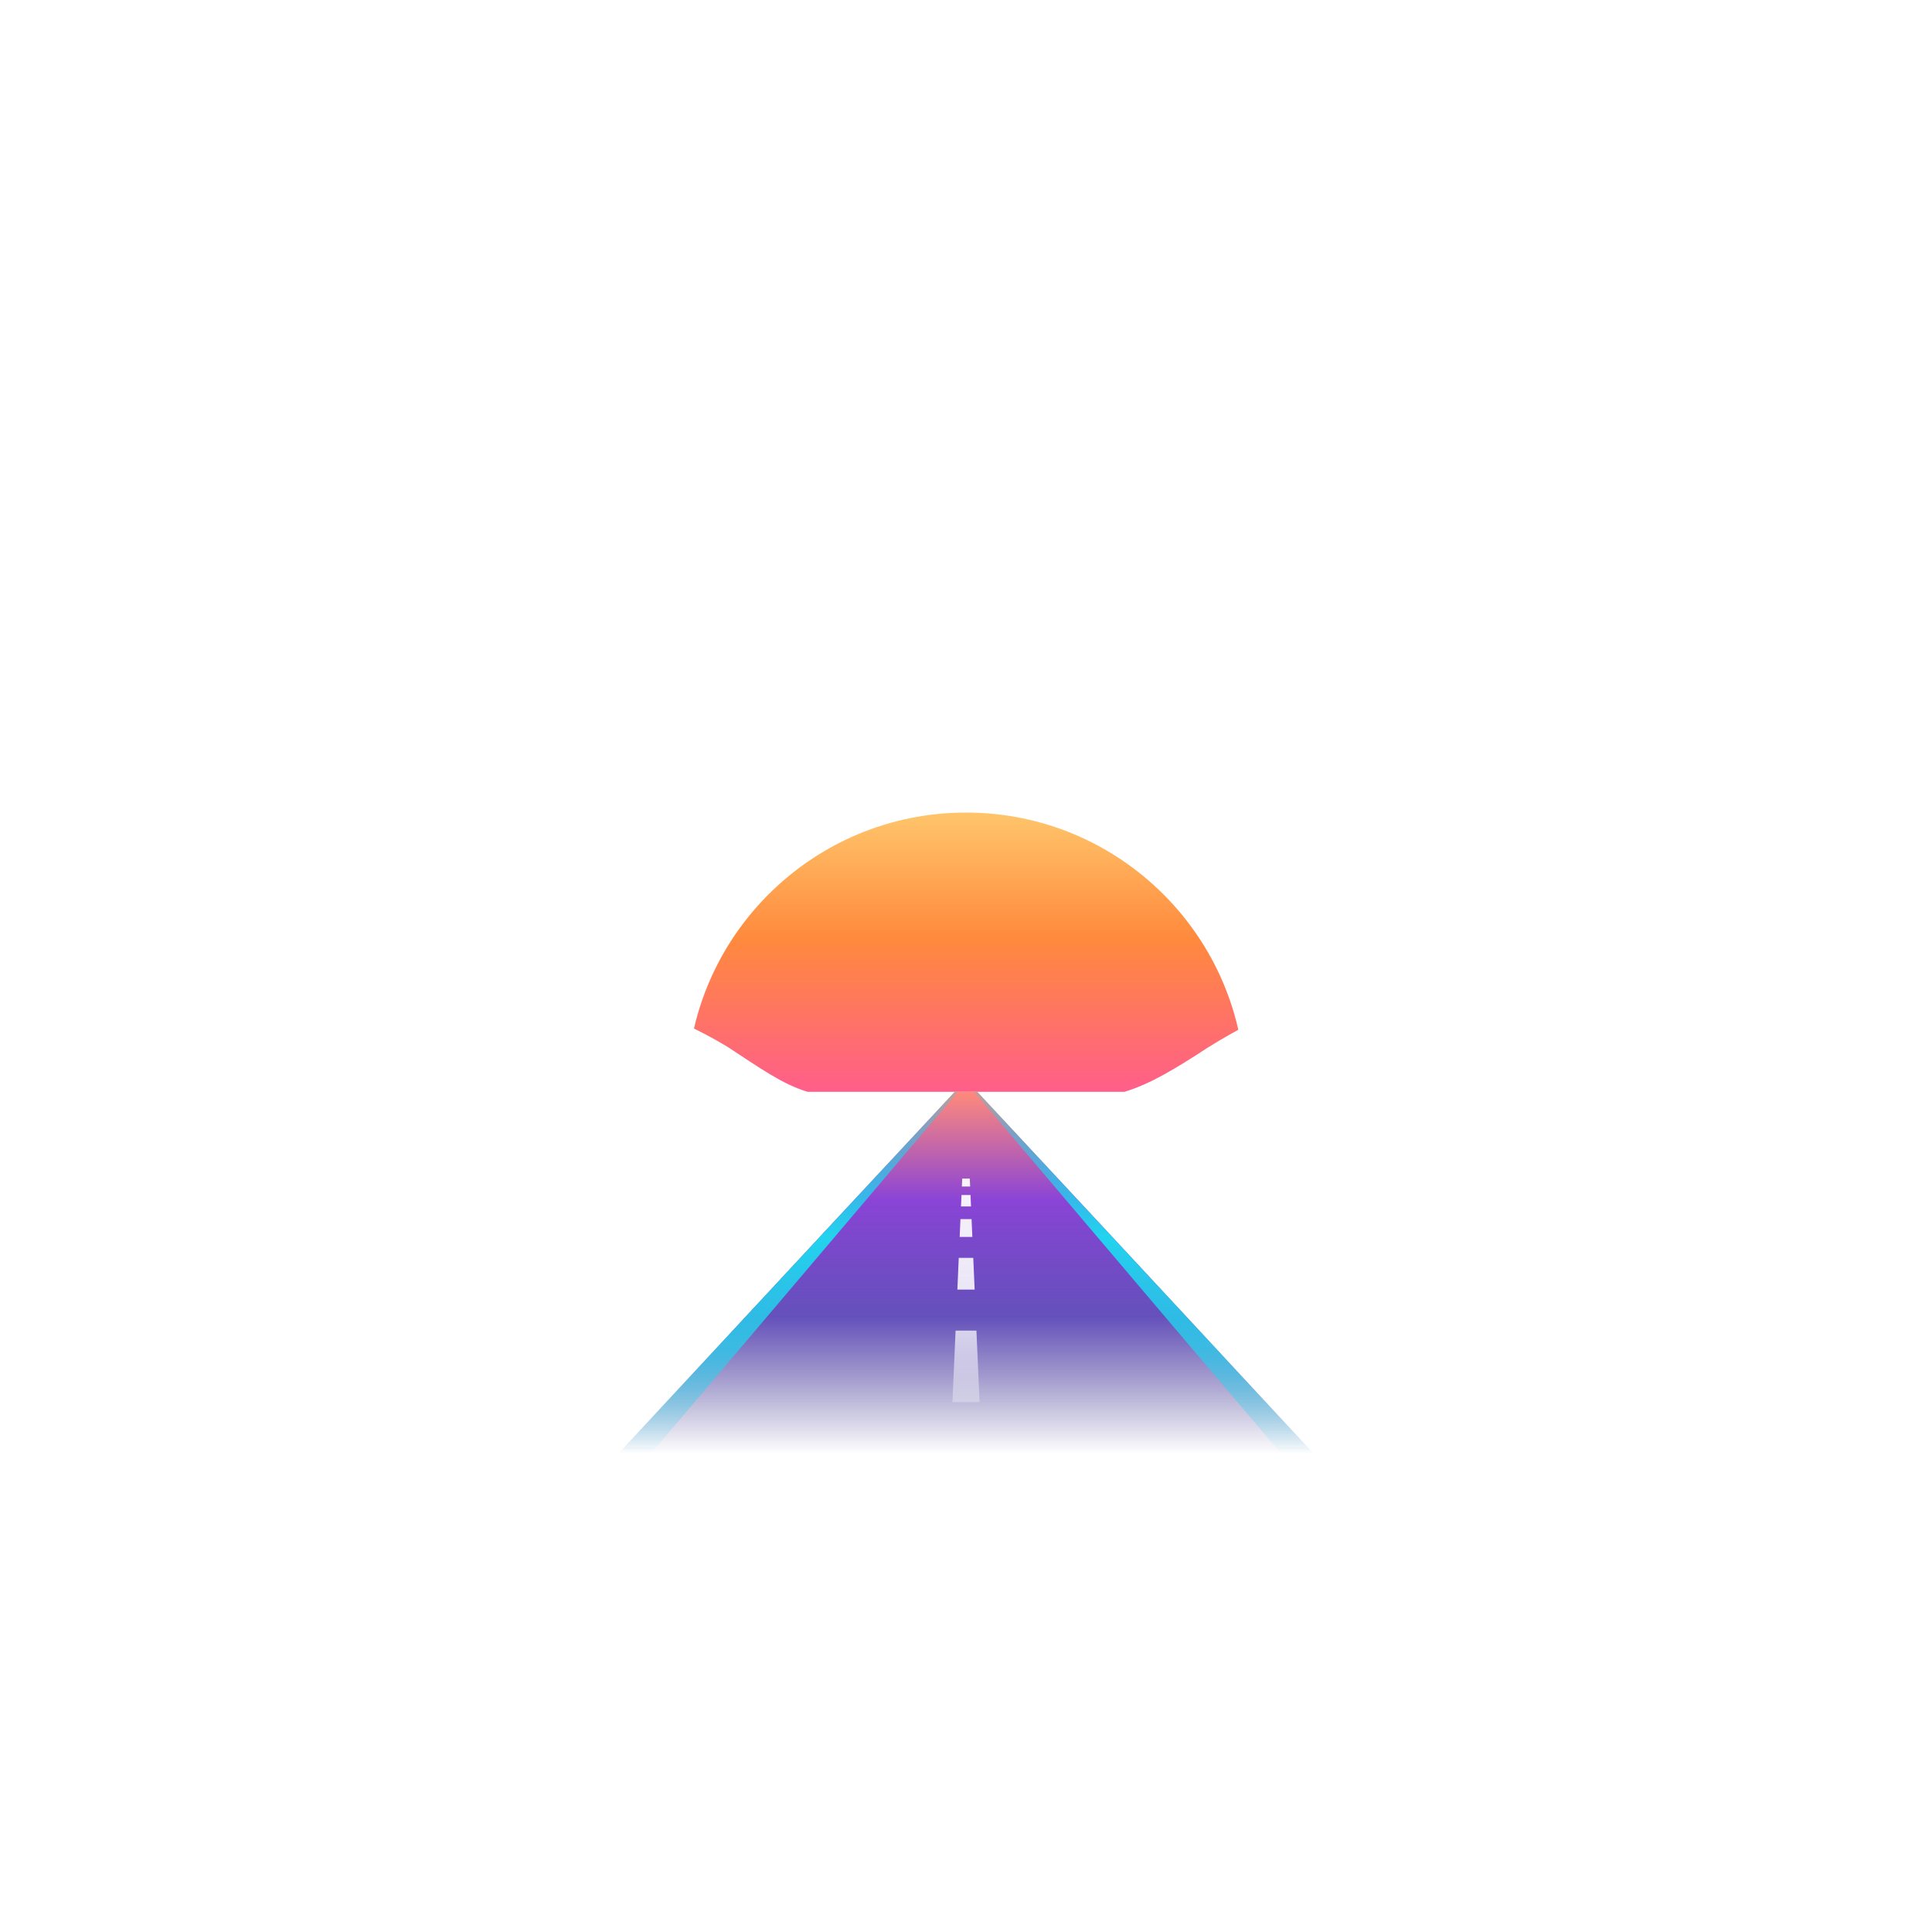
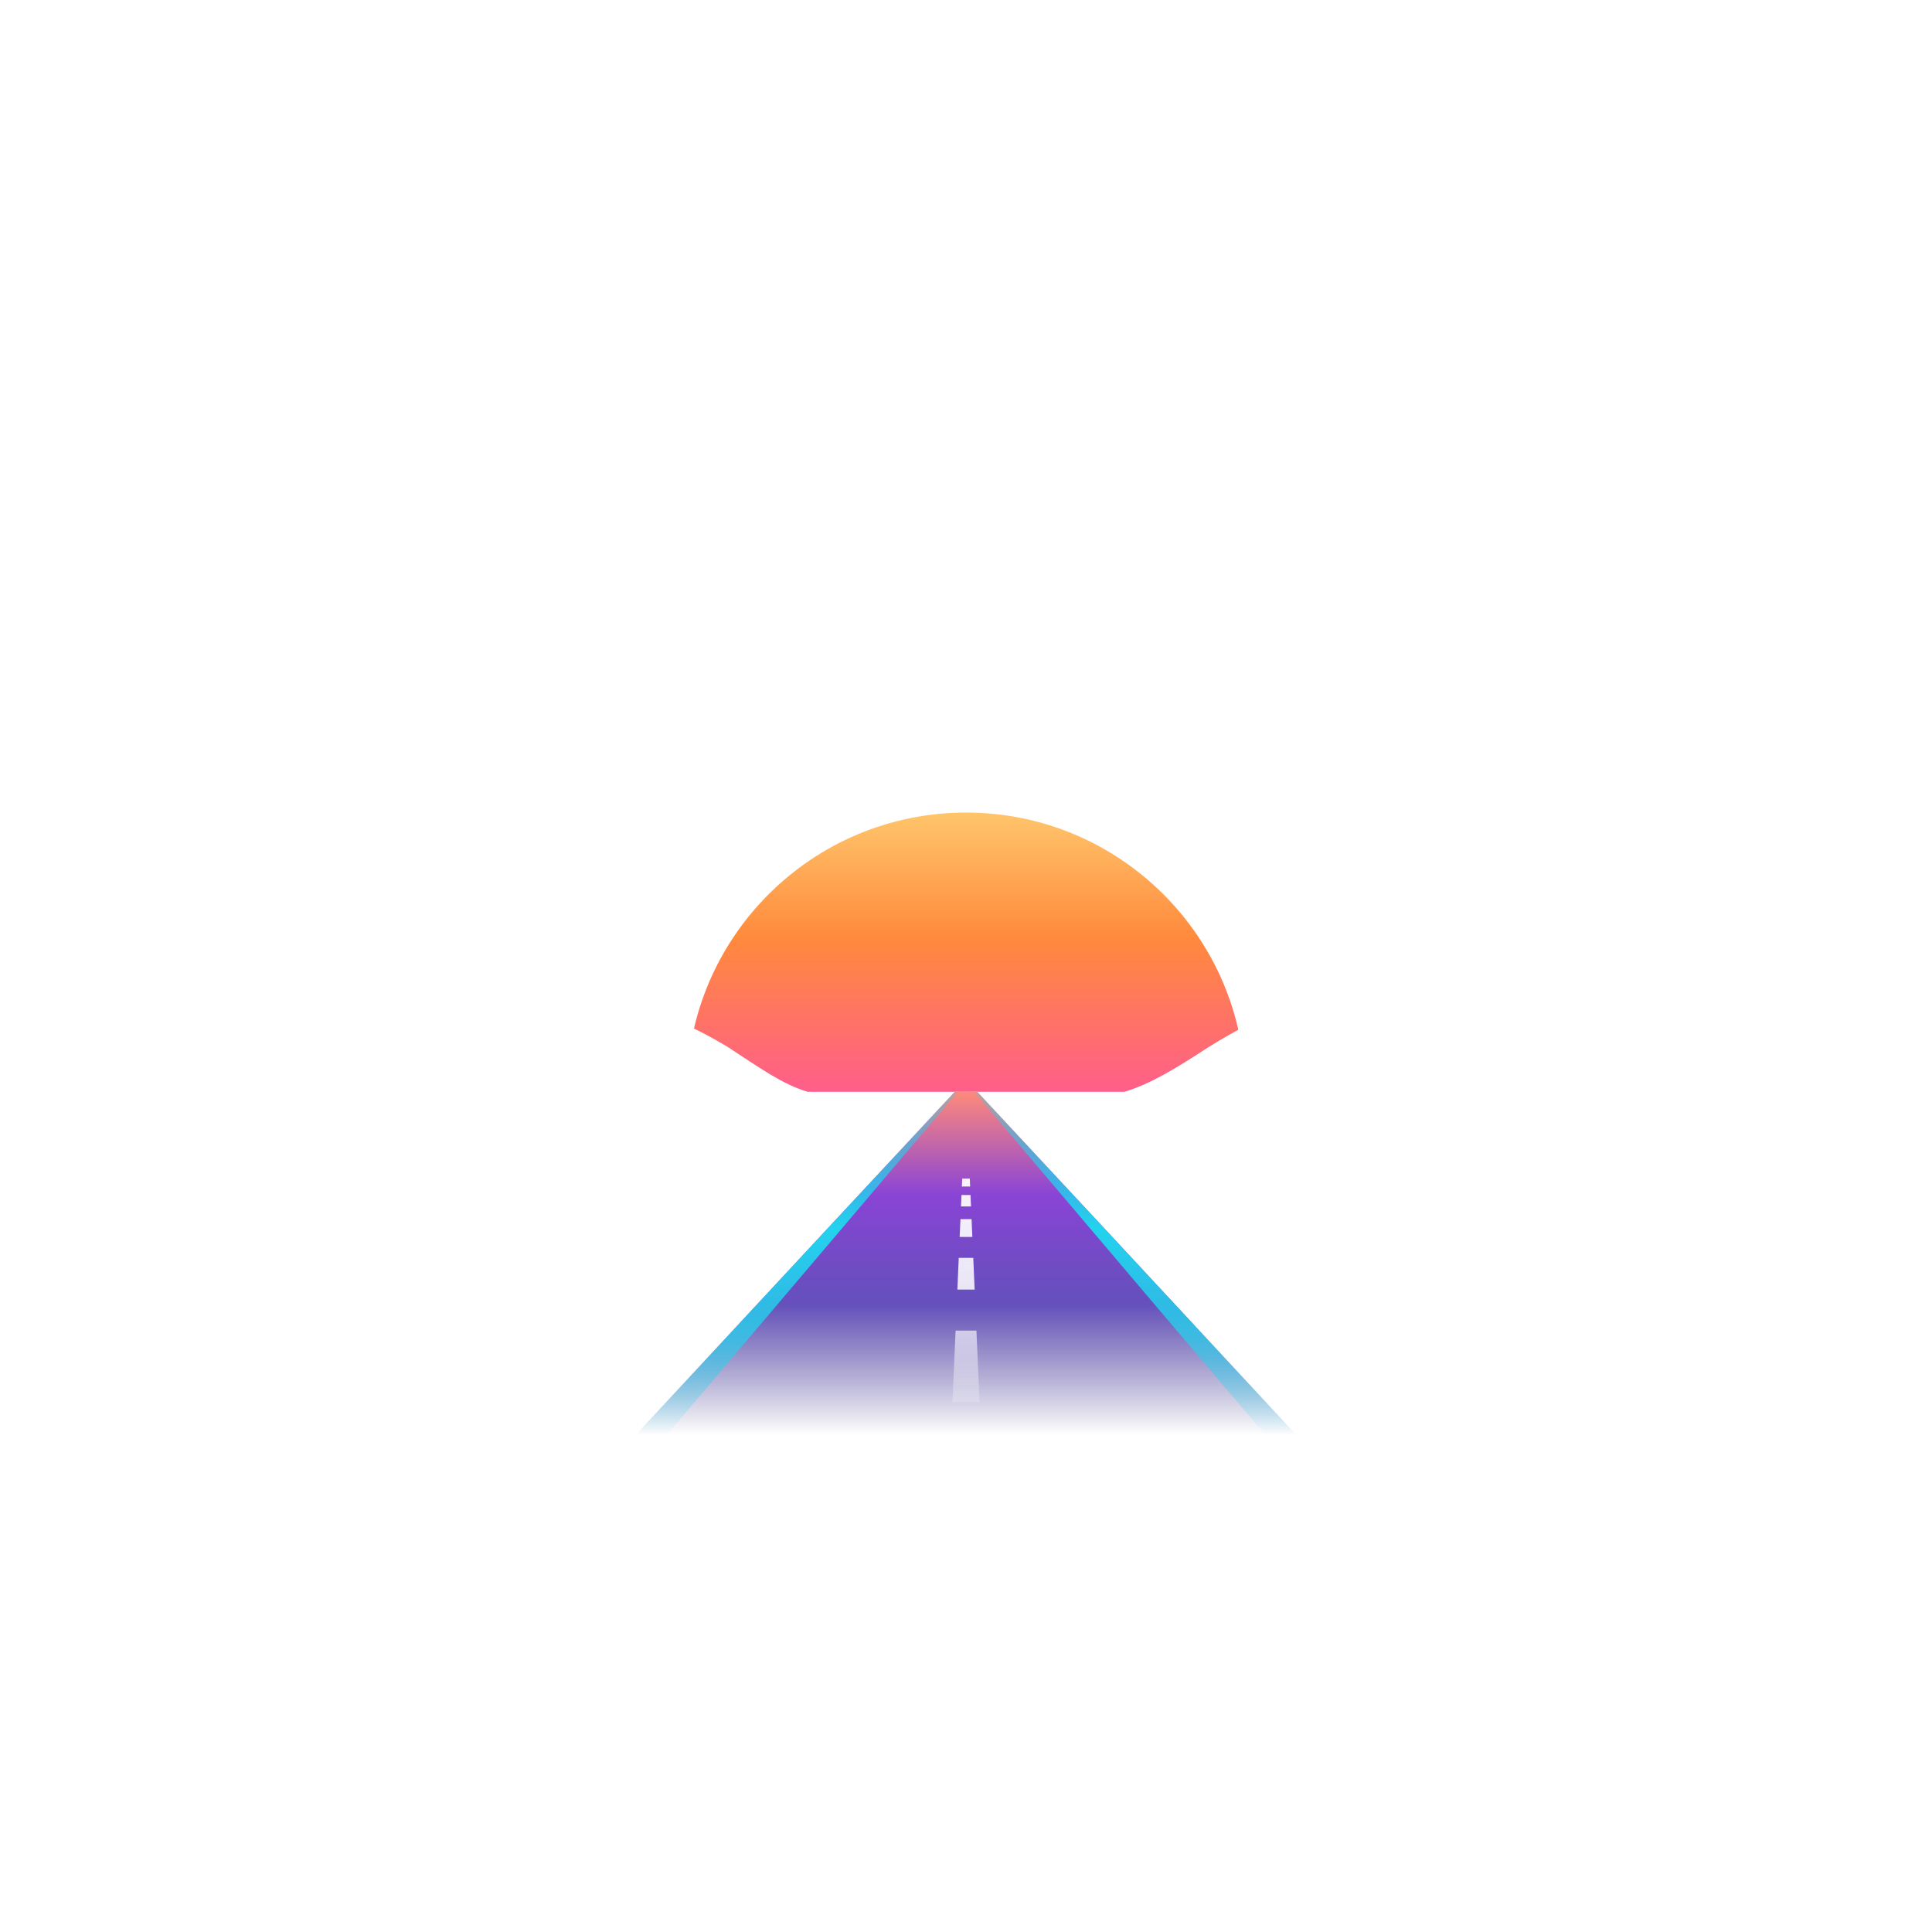
<svg xmlns="http://www.w3.org/2000/svg" viewBox="0 0 1024 1024" width="1024" height="1024">
  <defs>
    <linearGradient id="sun" x1="0" y1="390" x2="0" y2="612" gradientUnits="userSpaceOnUse">
      <stop offset="0" stop-color="#FFC56B" />
      <stop offset="0.45" stop-color="#FF8A3D" />
      <stop offset="1" stop-color="#FF5E8A" />
    </linearGradient>
-     <linearGradient id="roadFade" x1="0" y1="612" x2="0" y2="900" gradientUnits="userSpaceOnUse">
+     <linearGradient id="roadFade" x1="0" y1="612" x2="0" y2="885" gradientUnits="userSpaceOnUse">
      <stop offset="0" stop-color="#FF8A7A" />
      <stop offset="0.3" stop-color="#8A44D6" />
      <stop offset="0.62" stop-color="#4A32B0" stop-opacity="0.85" />
      <stop offset="1" stop-color="#2A2478" stop-opacity="0" />
    </linearGradient>
-     <linearGradient id="edgeFade" x1="0" y1="612" x2="0" y2="900" gradientUnits="userSpaceOnUse">
+     <linearGradient id="edgeFade" x1="0" y1="612" x2="0" y2="885" gradientUnits="userSpaceOnUse">
      <stop offset="0" stop-color="#22D3EE" stop-opacity="0.3" />
      <stop offset="0.4" stop-color="#22D3EE" />
      <stop offset="0.7" stop-color="#22D3EE" stop-opacity="0.75" />
      <stop offset="1" stop-color="#22D3EE" stop-opacity="0" />
    </linearGradient>
-     <linearGradient id="dashFade" x1="0" y1="612" x2="0" y2="900" gradientUnits="userSpaceOnUse">
+     <linearGradient id="dashFade" x1="0" y1="612" x2="0" y2="885" gradientUnits="userSpaceOnUse">
      <stop offset="0" stop-color="#FFFFFF" />
      <stop offset="0.6" stop-color="#FFFFFF" stop-opacity="0.85" />
      <stop offset="1" stop-color="#FFFFFF" stop-opacity="0" />
    </linearGradient>
    <clipPath id="skyline">
      <path d="M0 0H1024V528C914 494 798 518 704 577C678 594 658 606 638 612L386 612C366 606 348 593 322 576C232 522 110 504 0 544Z" />
    </clipPath>
  </defs>
  <g transform="translate(170.67 170.67) scale(0.666667)">
    <path d="M290 612A222 222 0 0 1 734 612Z" fill="url(#sun)" clip-path="url(#skyline)" />
    <path d="M503 612L521 612L904 1024L120 1024Z" fill="url(#roadFade)" />
    <path d="M503 612L120 1024L156 1024L505.5 612ZM521 612L904 1024L868 1024L518.5 612Z" fill="url(#edgeFade)" />
    <path d="M497.25 949.7L526.75 949.7L530 1024L494 1024ZM503.71 801.86L520.29 801.86L522.78 858.71L501.22 858.71ZM506.23 744.05L517.77 744.05L518.87 769.25L505.13 769.25ZM507.58 713.23L516.42 713.23L517.04 727.41L506.96 727.41ZM508.41 694.07L515.59 694.07L515.98 703.15L508.02 703.15ZM508.98 681.01L515.02 681.01L515.29 687.32L508.71 687.32Z" fill="url(#dashFade)" />
  </g>
</svg>
